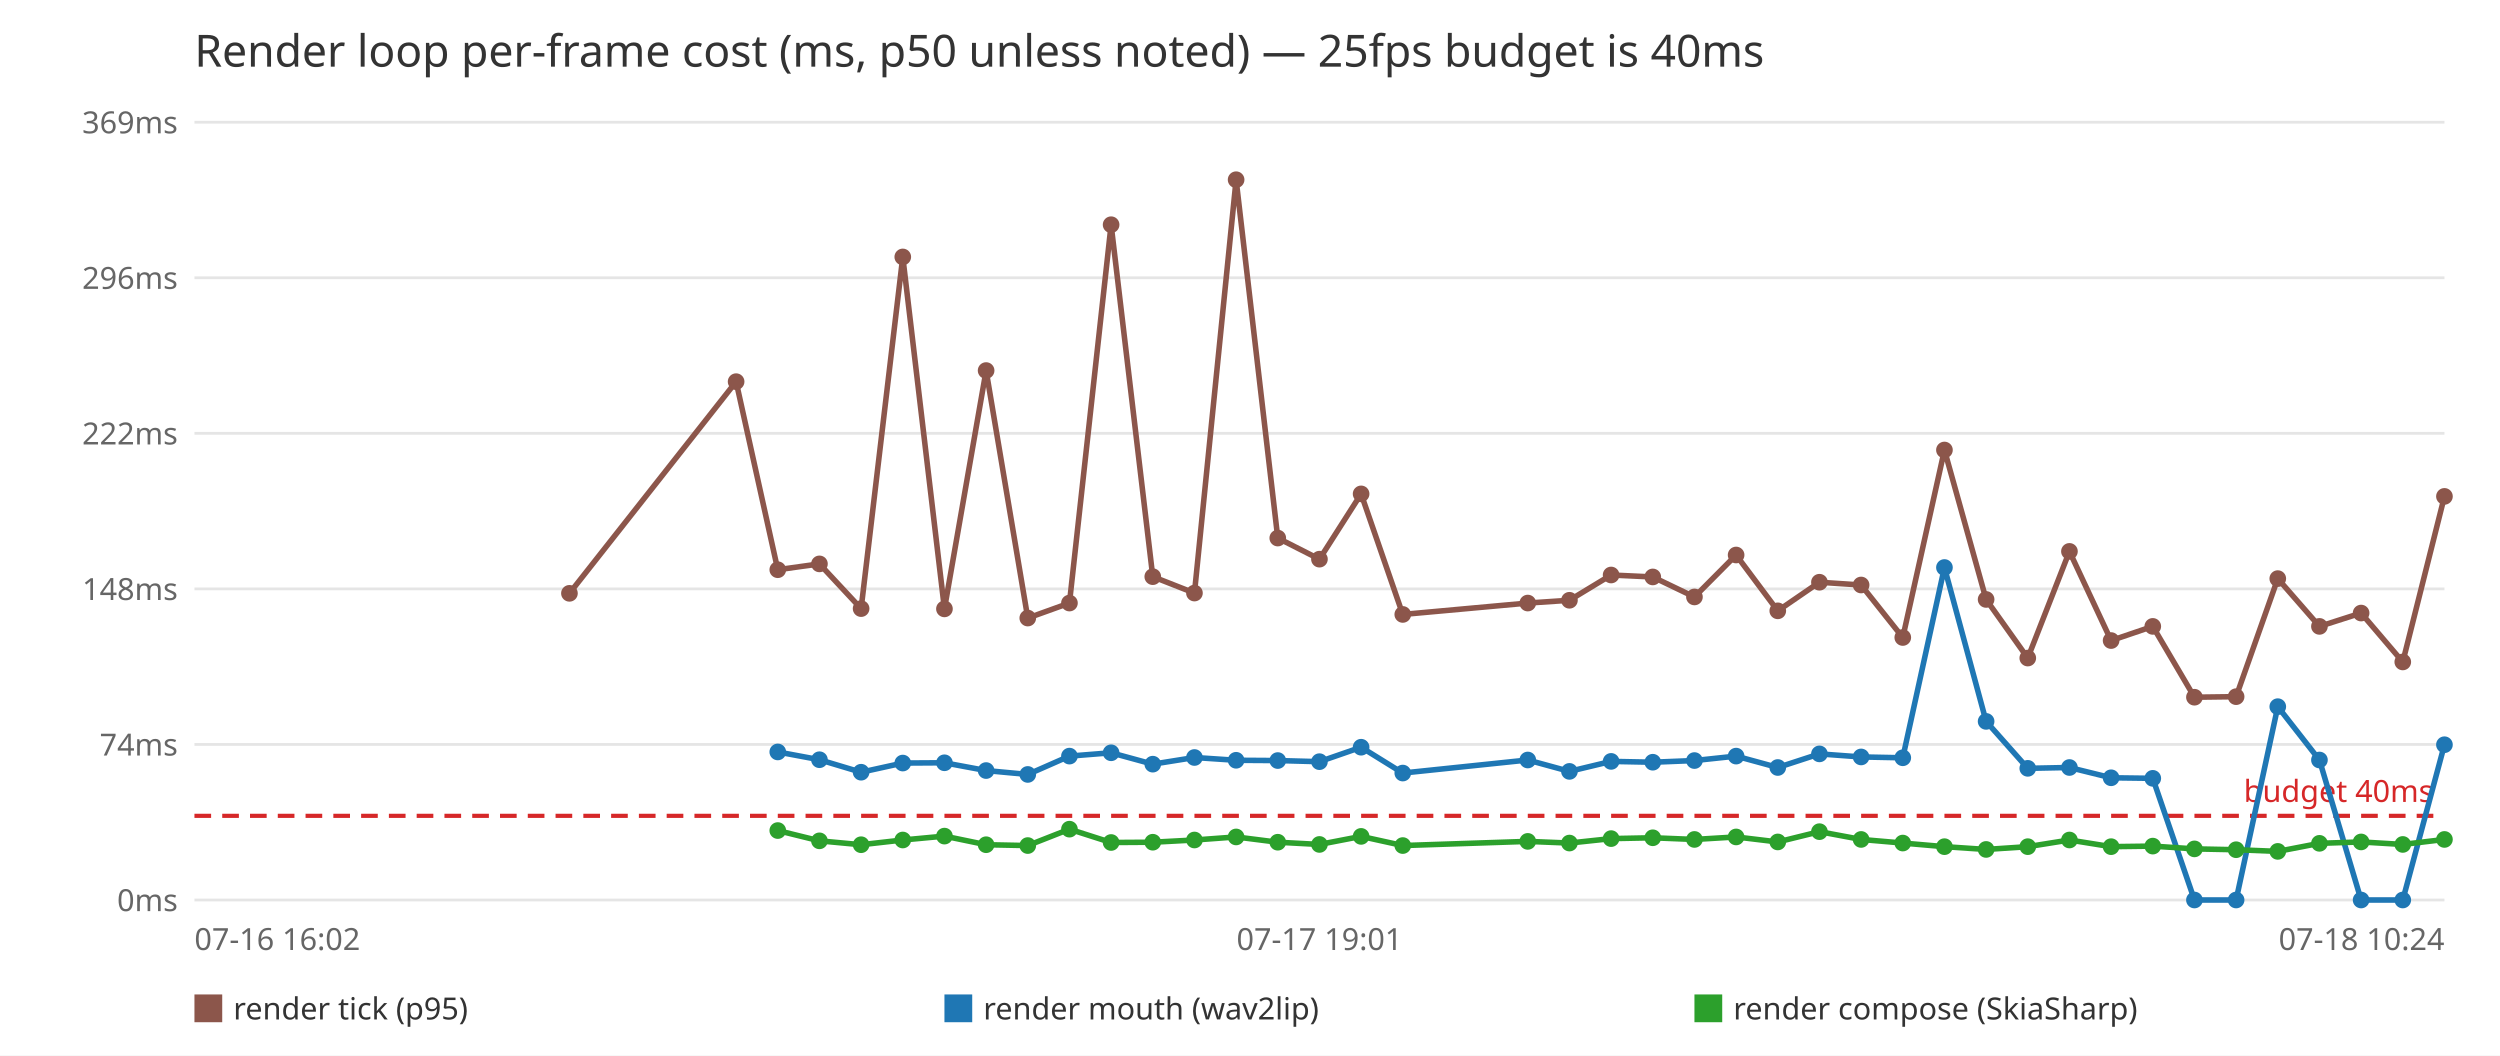
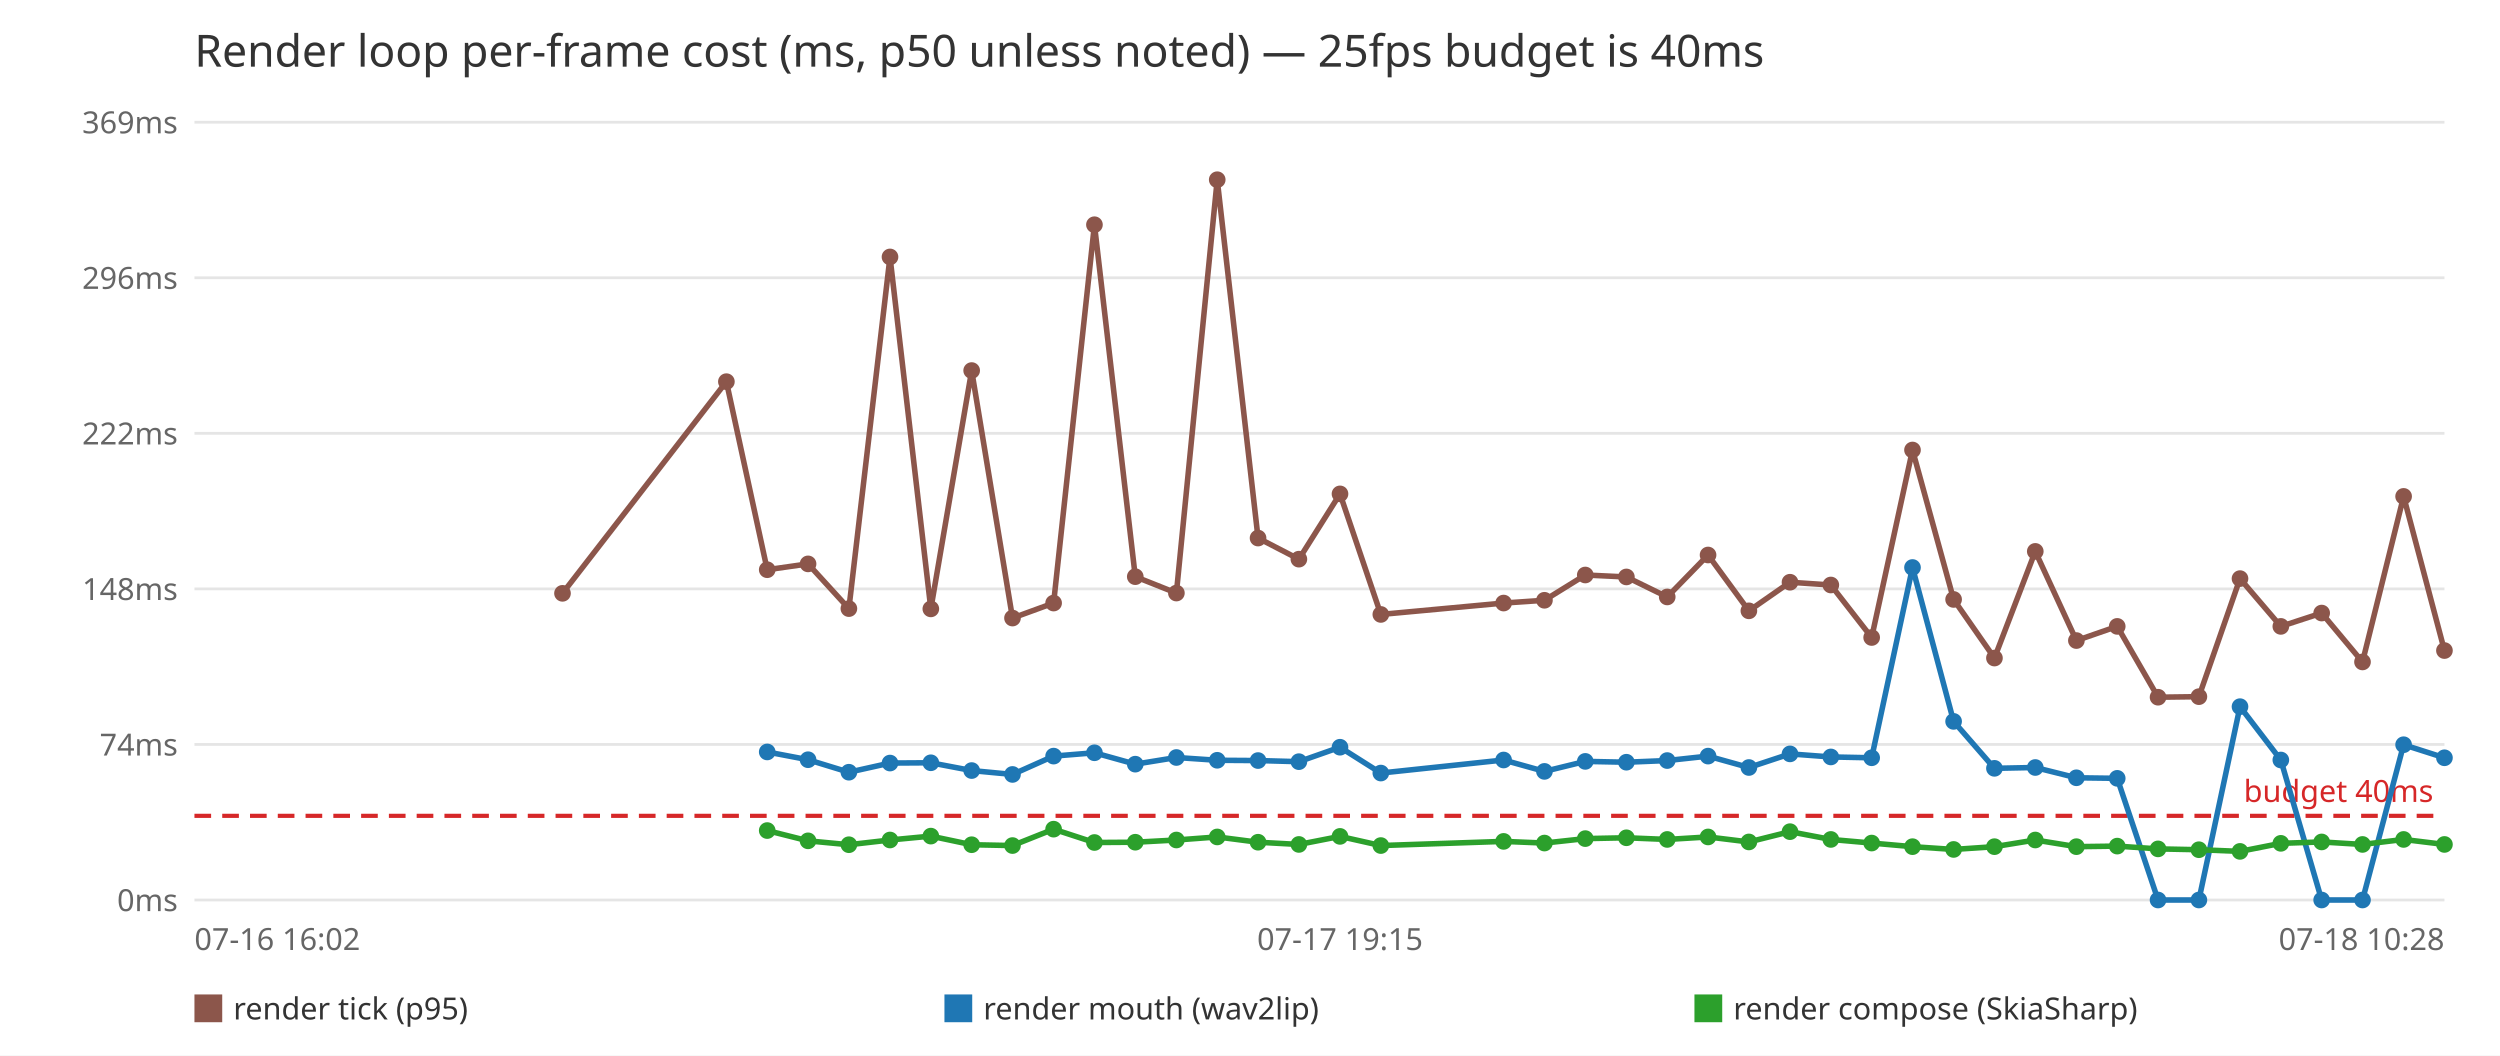
<svg xmlns="http://www.w3.org/2000/svg" width="900" height="380" viewBox="0 0 900 380" font-family="sans-serif">
  <rect width="900" height="380" fill="white" />
  <text x="70" y="24" font-size="16" fill="#333">Render loop per-frame cost (ms, p50 unless noted) — 25fps budget is 40ms</text>
  <line x1="70" y1="324.0" x2="880" y2="324.0" stroke="#e5e5e5" />
  <text x="64" y="328.0" font-size="11" fill="#666" text-anchor="end">0ms</text>
  <line x1="70" y1="268.0" x2="880" y2="268.0" stroke="#e5e5e5" />
  <text x="64" y="272.0" font-size="11" fill="#666" text-anchor="end">74ms</text>
  <line x1="70" y1="212.0" x2="880" y2="212.0" stroke="#e5e5e5" />
  <text x="64" y="216.0" font-size="11" fill="#666" text-anchor="end">148ms</text>
  <line x1="70" y1="156.0" x2="880" y2="156.0" stroke="#e5e5e5" />
  <text x="64" y="160.0" font-size="11" fill="#666" text-anchor="end">222ms</text>
  <line x1="70" y1="100.0" x2="880" y2="100.0" stroke="#e5e5e5" />
  <text x="64" y="104.0" font-size="11" fill="#666" text-anchor="end">296ms</text>
  <line x1="70" y1="44.0" x2="880" y2="44.0" stroke="#e5e5e5" />
  <text x="64" y="48.0" font-size="11" fill="#666" text-anchor="end">369ms</text>
  <line x1="70" y1="293.7" x2="880" y2="293.7" stroke="#d62728" stroke-width="1.5" stroke-dasharray="6,4" />
  <text x="876" y="288.7" font-size="11" fill="#d62728" text-anchor="end">budget 40ms</text>
  <text x="70.0" y="342" font-size="11" fill="#666" text-anchor="start">07-16 16:02</text>
-   <text x="475.0" y="342" font-size="11" fill="#666" text-anchor="middle">07-17 19:01</text>
-   <text x="880.0" y="342" font-size="11" fill="#666" text-anchor="end">07-18 10:24</text>
-   <polyline points="205.0,213.6 265.0,137.4 280.0,205.1 295.0,203.0 310.0,219.1 325.0,92.5 340.0,219.2 355.0,133.4 370.0,222.5 385.0,217.1 400.0,80.9 415.0,207.6 430.0,213.5 445.0,64.7 460.0,193.7 475.0,201.3 490.0,177.8 505.0,221.2 550.0,217.1 565.0,216.1 580.0,207.0 595.0,207.7 610.0,214.9 625.0,199.8 640.0,219.9 655.0,209.6 670.0,210.6 685.0,229.5 700.0,162.0 715.0,215.8 730.0,236.9 745.0,198.5 760.0,230.6 775.0,225.5 790.0,251.0 805.0,250.8 820.0,208.3 835.0,225.5 850.0,220.7 865.0,238.3 880.0,178.7" fill="none" stroke="#8c564b" stroke-width="2" />
-   <circle cx="205.0" cy="213.6" r="3" fill="#8c564b" />
-   <circle cx="265.0" cy="137.4" r="3" fill="#8c564b" />
-   <circle cx="280.0" cy="205.1" r="3" fill="#8c564b" />
-   <circle cx="295.0" cy="203.0" r="3" fill="#8c564b" />
-   <circle cx="310.0" cy="219.1" r="3" fill="#8c564b" />
-   <circle cx="325.0" cy="92.5" r="3" fill="#8c564b" />
-   <circle cx="340.0" cy="219.2" r="3" fill="#8c564b" />
-   <circle cx="355.0" cy="133.4" r="3" fill="#8c564b" />
-   <circle cx="370.0" cy="222.5" r="3" fill="#8c564b" />
-   <circle cx="385.0" cy="217.1" r="3" fill="#8c564b" />
-   <circle cx="400.0" cy="80.9" r="3" fill="#8c564b" />
-   <circle cx="415.0" cy="207.6" r="3" fill="#8c564b" />
-   <circle cx="430.0" cy="213.5" r="3" fill="#8c564b" />
-   <circle cx="445.0" cy="64.7" r="3" fill="#8c564b" />
-   <circle cx="460.0" cy="193.7" r="3" fill="#8c564b" />
-   <circle cx="475.0" cy="201.3" r="3" fill="#8c564b" />
-   <circle cx="490.0" cy="177.8" r="3" fill="#8c564b" />
-   <circle cx="505.0" cy="221.2" r="3" fill="#8c564b" />
-   <circle cx="550.0" cy="217.1" r="3" fill="#8c564b" />
-   <circle cx="565.0" cy="216.1" r="3" fill="#8c564b" />
-   <circle cx="580.0" cy="207.0" r="3" fill="#8c564b" />
-   <circle cx="595.0" cy="207.7" r="3" fill="#8c564b" />
-   <circle cx="610.0" cy="214.9" r="3" fill="#8c564b" />
-   <circle cx="625.0" cy="199.8" r="3" fill="#8c564b" />
-   <circle cx="640.0" cy="219.9" r="3" fill="#8c564b" />
-   <circle cx="655.0" cy="209.6" r="3" fill="#8c564b" />
-   <circle cx="670.0" cy="210.6" r="3" fill="#8c564b" />
-   <circle cx="685.0" cy="229.5" r="3" fill="#8c564b" />
-   <circle cx="700.0" cy="162.0" r="3" fill="#8c564b" />
-   <circle cx="715.0" cy="215.8" r="3" fill="#8c564b" />
-   <circle cx="730.0" cy="236.9" r="3" fill="#8c564b" />
-   <circle cx="745.0" cy="198.5" r="3" fill="#8c564b" />
-   <circle cx="760.0" cy="230.6" r="3" fill="#8c564b" />
-   <circle cx="775.0" cy="225.5" r="3" fill="#8c564b" />
-   <circle cx="790.0" cy="251.0" r="3" fill="#8c564b" />
-   <circle cx="805.0" cy="250.8" r="3" fill="#8c564b" />
-   <circle cx="820.0" cy="208.3" r="3" fill="#8c564b" />
-   <circle cx="835.0" cy="225.5" r="3" fill="#8c564b" />
-   <circle cx="850.0" cy="220.7" r="3" fill="#8c564b" />
-   <circle cx="865.0" cy="238.3" r="3" fill="#8c564b" />
-   <circle cx="880.0" cy="178.7" r="3" fill="#8c564b" />
+   <text x="482.4" y="342" font-size="11" fill="#666" text-anchor="middle">07-17 19:15</text>
+   <text x="880.0" y="342" font-size="11" fill="#666" text-anchor="end">07-18 10:28</text>
+   <polyline points="202.5,213.6 261.5,137.4 276.2,205.1 290.9,203.0 305.6,219.1 320.4,92.5 335.1,219.2 349.8,133.4 364.5,222.5 379.3,217.1 394.0,80.9 408.7,207.6 423.5,213.5 438.2,64.7 452.9,193.7 467.6,201.3 482.4,177.8 497.1,221.2 541.3,217.1 556.0,216.1 570.7,207.0 585.5,207.7 600.2,214.9 614.9,199.8 629.6,219.9 644.4,209.6 659.1,210.6 673.8,229.5 688.5,162.0 703.3,215.8 718.0,236.9 732.7,198.5 747.5,230.6 762.2,225.5 776.9,251.0 791.6,250.8 806.4,208.3 821.1,225.5 835.8,220.7 850.5,238.3 865.3,178.7 880.0,234.2" fill="none" stroke="#8c564b" stroke-width="2" />
+   <circle cx="202.5" cy="213.6" r="3" fill="#8c564b" />
+   <circle cx="261.5" cy="137.4" r="3" fill="#8c564b" />
+   <circle cx="276.2" cy="205.1" r="3" fill="#8c564b" />
+   <circle cx="290.9" cy="203.0" r="3" fill="#8c564b" />
+   <circle cx="305.6" cy="219.1" r="3" fill="#8c564b" />
+   <circle cx="320.4" cy="92.5" r="3" fill="#8c564b" />
+   <circle cx="335.1" cy="219.2" r="3" fill="#8c564b" />
+   <circle cx="349.8" cy="133.4" r="3" fill="#8c564b" />
+   <circle cx="364.5" cy="222.5" r="3" fill="#8c564b" />
+   <circle cx="379.3" cy="217.1" r="3" fill="#8c564b" />
+   <circle cx="394.0" cy="80.9" r="3" fill="#8c564b" />
+   <circle cx="408.7" cy="207.6" r="3" fill="#8c564b" />
+   <circle cx="423.5" cy="213.5" r="3" fill="#8c564b" />
+   <circle cx="438.2" cy="64.7" r="3" fill="#8c564b" />
+   <circle cx="452.9" cy="193.7" r="3" fill="#8c564b" />
+   <circle cx="467.6" cy="201.3" r="3" fill="#8c564b" />
+   <circle cx="482.4" cy="177.8" r="3" fill="#8c564b" />
+   <circle cx="497.1" cy="221.2" r="3" fill="#8c564b" />
+   <circle cx="541.3" cy="217.1" r="3" fill="#8c564b" />
+   <circle cx="556.0" cy="216.1" r="3" fill="#8c564b" />
+   <circle cx="570.7" cy="207.0" r="3" fill="#8c564b" />
+   <circle cx="585.5" cy="207.7" r="3" fill="#8c564b" />
+   <circle cx="600.2" cy="214.9" r="3" fill="#8c564b" />
+   <circle cx="614.9" cy="199.8" r="3" fill="#8c564b" />
+   <circle cx="629.6" cy="219.9" r="3" fill="#8c564b" />
+   <circle cx="644.4" cy="209.6" r="3" fill="#8c564b" />
+   <circle cx="659.1" cy="210.6" r="3" fill="#8c564b" />
+   <circle cx="673.8" cy="229.5" r="3" fill="#8c564b" />
+   <circle cx="688.5" cy="162.0" r="3" fill="#8c564b" />
+   <circle cx="703.3" cy="215.8" r="3" fill="#8c564b" />
+   <circle cx="718.0" cy="236.9" r="3" fill="#8c564b" />
+   <circle cx="732.7" cy="198.5" r="3" fill="#8c564b" />
+   <circle cx="747.5" cy="230.6" r="3" fill="#8c564b" />
+   <circle cx="762.2" cy="225.5" r="3" fill="#8c564b" />
+   <circle cx="776.9" cy="251.0" r="3" fill="#8c564b" />
+   <circle cx="791.6" cy="250.8" r="3" fill="#8c564b" />
+   <circle cx="806.4" cy="208.3" r="3" fill="#8c564b" />
+   <circle cx="821.1" cy="225.5" r="3" fill="#8c564b" />
+   <circle cx="835.8" cy="220.7" r="3" fill="#8c564b" />
+   <circle cx="850.5" cy="238.3" r="3" fill="#8c564b" />
+   <circle cx="865.3" cy="178.7" r="3" fill="#8c564b" />
+   <circle cx="880.0" cy="234.2" r="3" fill="#8c564b" />
  <rect x="70.0" y="358" width="10" height="10" fill="#8c564b" />
  <text x="84.0" y="367" font-size="11" fill="#333">render tick (p95)</text>
-   <polyline points="280.0,270.7 295.0,273.5 310.0,278.0 325.0,274.7 340.0,274.6 355.0,277.4 370.0,278.8 385.0,272.2 400.0,271.0 415.0,275.1 430.0,272.7 445.0,273.7 460.0,273.8 475.0,274.2 490.0,269.0 505.0,278.3 550.0,273.6 565.0,277.7 580.0,274.1 595.0,274.4 610.0,273.8 625.0,272.2 640.0,276.3 655.0,271.4 670.0,272.5 685.0,272.8 700.0,204.3 715.0,259.7 730.0,276.6 745.0,276.3 760.0,280.0 775.0,280.2 790.0,324.0 805.0,324.0 820.0,254.4 835.0,273.6 850.0,324.0 865.0,324.0 880.0,268.1" fill="none" stroke="#1f77b4" stroke-width="2" />
-   <circle cx="280.0" cy="270.7" r="3" fill="#1f77b4" />
-   <circle cx="295.0" cy="273.5" r="3" fill="#1f77b4" />
-   <circle cx="310.0" cy="278.0" r="3" fill="#1f77b4" />
-   <circle cx="325.0" cy="274.7" r="3" fill="#1f77b4" />
-   <circle cx="340.0" cy="274.6" r="3" fill="#1f77b4" />
-   <circle cx="355.0" cy="277.4" r="3" fill="#1f77b4" />
-   <circle cx="370.0" cy="278.8" r="3" fill="#1f77b4" />
-   <circle cx="385.0" cy="272.2" r="3" fill="#1f77b4" />
-   <circle cx="400.0" cy="271.0" r="3" fill="#1f77b4" />
-   <circle cx="415.0" cy="275.1" r="3" fill="#1f77b4" />
-   <circle cx="430.0" cy="272.7" r="3" fill="#1f77b4" />
-   <circle cx="445.0" cy="273.7" r="3" fill="#1f77b4" />
-   <circle cx="460.0" cy="273.8" r="3" fill="#1f77b4" />
-   <circle cx="475.0" cy="274.2" r="3" fill="#1f77b4" />
-   <circle cx="490.0" cy="269.0" r="3" fill="#1f77b4" />
-   <circle cx="505.0" cy="278.3" r="3" fill="#1f77b4" />
-   <circle cx="550.0" cy="273.6" r="3" fill="#1f77b4" />
-   <circle cx="565.0" cy="277.7" r="3" fill="#1f77b4" />
-   <circle cx="580.0" cy="274.1" r="3" fill="#1f77b4" />
-   <circle cx="595.0" cy="274.4" r="3" fill="#1f77b4" />
-   <circle cx="610.0" cy="273.8" r="3" fill="#1f77b4" />
-   <circle cx="625.0" cy="272.2" r="3" fill="#1f77b4" />
-   <circle cx="640.0" cy="276.3" r="3" fill="#1f77b4" />
-   <circle cx="655.0" cy="271.4" r="3" fill="#1f77b4" />
-   <circle cx="670.0" cy="272.5" r="3" fill="#1f77b4" />
-   <circle cx="685.0" cy="272.8" r="3" fill="#1f77b4" />
-   <circle cx="700.0" cy="204.3" r="3" fill="#1f77b4" />
-   <circle cx="715.0" cy="259.7" r="3" fill="#1f77b4" />
-   <circle cx="730.0" cy="276.6" r="3" fill="#1f77b4" />
-   <circle cx="745.0" cy="276.3" r="3" fill="#1f77b4" />
-   <circle cx="760.0" cy="280.0" r="3" fill="#1f77b4" />
-   <circle cx="775.0" cy="280.2" r="3" fill="#1f77b4" />
-   <circle cx="790.0" cy="324.0" r="3" fill="#1f77b4" />
-   <circle cx="805.0" cy="324.0" r="3" fill="#1f77b4" />
-   <circle cx="820.0" cy="254.4" r="3" fill="#1f77b4" />
-   <circle cx="835.0" cy="273.6" r="3" fill="#1f77b4" />
-   <circle cx="850.0" cy="324.0" r="3" fill="#1f77b4" />
-   <circle cx="865.0" cy="324.0" r="3" fill="#1f77b4" />
-   <circle cx="880.0" cy="268.1" r="3" fill="#1f77b4" />
+   <polyline points="276.2,270.7 290.9,273.5 305.6,278.0 320.4,274.7 335.1,274.6 349.8,277.4 364.5,278.8 379.3,272.2 394.0,271.0 408.7,275.1 423.5,272.7 438.2,273.7 452.9,273.8 467.6,274.2 482.4,269.0 497.1,278.3 541.3,273.6 556.0,277.7 570.7,274.1 585.5,274.4 600.2,273.8 614.9,272.2 629.6,276.3 644.4,271.4 659.1,272.5 673.8,272.8 688.5,204.3 703.3,259.7 718.0,276.6 732.7,276.3 747.5,280.0 762.2,280.2 776.9,324.0 791.6,324.0 806.4,254.4 821.1,273.6 835.8,324.0 850.5,324.0 865.3,268.1 880.0,272.8" fill="none" stroke="#1f77b4" stroke-width="2" />
+   <circle cx="276.2" cy="270.7" r="3" fill="#1f77b4" />
+   <circle cx="290.9" cy="273.5" r="3" fill="#1f77b4" />
+   <circle cx="305.6" cy="278.0" r="3" fill="#1f77b4" />
+   <circle cx="320.4" cy="274.7" r="3" fill="#1f77b4" />
+   <circle cx="335.1" cy="274.6" r="3" fill="#1f77b4" />
+   <circle cx="349.8" cy="277.4" r="3" fill="#1f77b4" />
+   <circle cx="364.5" cy="278.8" r="3" fill="#1f77b4" />
+   <circle cx="379.3" cy="272.2" r="3" fill="#1f77b4" />
+   <circle cx="394.0" cy="271.0" r="3" fill="#1f77b4" />
+   <circle cx="408.7" cy="275.1" r="3" fill="#1f77b4" />
+   <circle cx="423.5" cy="272.7" r="3" fill="#1f77b4" />
+   <circle cx="438.2" cy="273.7" r="3" fill="#1f77b4" />
+   <circle cx="452.9" cy="273.8" r="3" fill="#1f77b4" />
+   <circle cx="467.6" cy="274.2" r="3" fill="#1f77b4" />
+   <circle cx="482.4" cy="269.0" r="3" fill="#1f77b4" />
+   <circle cx="497.1" cy="278.3" r="3" fill="#1f77b4" />
+   <circle cx="541.3" cy="273.6" r="3" fill="#1f77b4" />
+   <circle cx="556.0" cy="277.7" r="3" fill="#1f77b4" />
+   <circle cx="570.7" cy="274.1" r="3" fill="#1f77b4" />
+   <circle cx="585.5" cy="274.4" r="3" fill="#1f77b4" />
+   <circle cx="600.2" cy="273.8" r="3" fill="#1f77b4" />
+   <circle cx="614.9" cy="272.2" r="3" fill="#1f77b4" />
+   <circle cx="629.6" cy="276.3" r="3" fill="#1f77b4" />
+   <circle cx="644.4" cy="271.4" r="3" fill="#1f77b4" />
+   <circle cx="659.1" cy="272.5" r="3" fill="#1f77b4" />
+   <circle cx="673.8" cy="272.8" r="3" fill="#1f77b4" />
+   <circle cx="688.5" cy="204.3" r="3" fill="#1f77b4" />
+   <circle cx="703.3" cy="259.7" r="3" fill="#1f77b4" />
+   <circle cx="718.0" cy="276.6" r="3" fill="#1f77b4" />
+   <circle cx="732.7" cy="276.3" r="3" fill="#1f77b4" />
+   <circle cx="747.5" cy="280.0" r="3" fill="#1f77b4" />
+   <circle cx="762.2" cy="280.2" r="3" fill="#1f77b4" />
+   <circle cx="776.9" cy="324.0" r="3" fill="#1f77b4" />
+   <circle cx="791.6" cy="324.0" r="3" fill="#1f77b4" />
+   <circle cx="806.4" cy="254.4" r="3" fill="#1f77b4" />
+   <circle cx="821.1" cy="273.6" r="3" fill="#1f77b4" />
+   <circle cx="835.8" cy="324.0" r="3" fill="#1f77b4" />
+   <circle cx="850.5" cy="324.0" r="3" fill="#1f77b4" />
+   <circle cx="865.3" cy="268.1" r="3" fill="#1f77b4" />
+   <circle cx="880.0" cy="272.8" r="3" fill="#1f77b4" />
  <rect x="340.0" y="358" width="10" height="10" fill="#1f77b4" />
  <text x="354.0" y="367" font-size="11" fill="#333">render mouth (wav2lip)</text>
-   <polyline points="280.0,299.0 295.0,302.7 310.0,304.1 325.0,302.4 340.0,301.0 355.0,304.1 370.0,304.4 385.0,298.5 400.0,303.3 415.0,303.2 430.0,302.4 445.0,301.3 460.0,303.2 475.0,304.0 490.0,301.1 505.0,304.4 550.0,302.9 565.0,303.5 580.0,301.9 595.0,301.6 610.0,302.2 625.0,301.3 640.0,303.1 655.0,299.4 670.0,302.2 685.0,303.5 700.0,304.8 715.0,305.8 730.0,304.8 745.0,302.4 760.0,304.8 775.0,304.6 790.0,305.6 805.0,305.9 820.0,306.5 835.0,303.6 850.0,303.1 865.0,304.0 880.0,302.2" fill="none" stroke="#2ca02c" stroke-width="2" />
-   <circle cx="280.0" cy="299.0" r="3" fill="#2ca02c" />
-   <circle cx="295.0" cy="302.7" r="3" fill="#2ca02c" />
-   <circle cx="310.0" cy="304.1" r="3" fill="#2ca02c" />
-   <circle cx="325.0" cy="302.4" r="3" fill="#2ca02c" />
-   <circle cx="340.0" cy="301.0" r="3" fill="#2ca02c" />
-   <circle cx="355.0" cy="304.1" r="3" fill="#2ca02c" />
-   <circle cx="370.0" cy="304.4" r="3" fill="#2ca02c" />
-   <circle cx="385.0" cy="298.5" r="3" fill="#2ca02c" />
-   <circle cx="400.0" cy="303.3" r="3" fill="#2ca02c" />
-   <circle cx="415.0" cy="303.2" r="3" fill="#2ca02c" />
-   <circle cx="430.0" cy="302.4" r="3" fill="#2ca02c" />
-   <circle cx="445.0" cy="301.3" r="3" fill="#2ca02c" />
-   <circle cx="460.0" cy="303.2" r="3" fill="#2ca02c" />
-   <circle cx="475.0" cy="304.0" r="3" fill="#2ca02c" />
-   <circle cx="490.0" cy="301.1" r="3" fill="#2ca02c" />
-   <circle cx="505.0" cy="304.4" r="3" fill="#2ca02c" />
-   <circle cx="550.0" cy="302.9" r="3" fill="#2ca02c" />
-   <circle cx="565.0" cy="303.5" r="3" fill="#2ca02c" />
-   <circle cx="580.0" cy="301.9" r="3" fill="#2ca02c" />
-   <circle cx="595.0" cy="301.6" r="3" fill="#2ca02c" />
-   <circle cx="610.0" cy="302.2" r="3" fill="#2ca02c" />
-   <circle cx="625.0" cy="301.3" r="3" fill="#2ca02c" />
-   <circle cx="640.0" cy="303.1" r="3" fill="#2ca02c" />
-   <circle cx="655.0" cy="299.4" r="3" fill="#2ca02c" />
-   <circle cx="670.0" cy="302.2" r="3" fill="#2ca02c" />
-   <circle cx="685.0" cy="303.5" r="3" fill="#2ca02c" />
-   <circle cx="700.0" cy="304.8" r="3" fill="#2ca02c" />
-   <circle cx="715.0" cy="305.8" r="3" fill="#2ca02c" />
-   <circle cx="730.0" cy="304.8" r="3" fill="#2ca02c" />
-   <circle cx="745.0" cy="302.4" r="3" fill="#2ca02c" />
-   <circle cx="760.0" cy="304.8" r="3" fill="#2ca02c" />
-   <circle cx="775.0" cy="304.6" r="3" fill="#2ca02c" />
-   <circle cx="790.0" cy="305.6" r="3" fill="#2ca02c" />
-   <circle cx="805.0" cy="305.9" r="3" fill="#2ca02c" />
-   <circle cx="820.0" cy="306.5" r="3" fill="#2ca02c" />
-   <circle cx="835.0" cy="303.6" r="3" fill="#2ca02c" />
-   <circle cx="850.0" cy="303.1" r="3" fill="#2ca02c" />
-   <circle cx="865.0" cy="304.0" r="3" fill="#2ca02c" />
-   <circle cx="880.0" cy="302.2" r="3" fill="#2ca02c" />
+   <polyline points="276.2,299.0 290.9,302.7 305.6,304.1 320.4,302.4 335.1,301.0 349.8,304.1 364.5,304.4 379.3,298.5 394.0,303.3 408.7,303.2 423.5,302.4 438.2,301.3 452.9,303.2 467.6,304.0 482.4,301.1 497.1,304.4 541.3,302.9 556.0,303.5 570.7,301.9 585.5,301.6 600.2,302.2 614.9,301.3 629.6,303.1 644.4,299.4 659.1,302.2 673.8,303.5 688.5,304.8 703.3,305.8 718.0,304.8 732.7,302.4 747.5,304.8 762.2,304.6 776.9,305.6 791.6,305.9 806.4,306.5 821.1,303.6 835.8,303.1 850.5,304.0 865.3,302.2 880.0,304.0" fill="none" stroke="#2ca02c" stroke-width="2" />
+   <circle cx="276.2" cy="299.0" r="3" fill="#2ca02c" />
+   <circle cx="290.9" cy="302.7" r="3" fill="#2ca02c" />
+   <circle cx="305.6" cy="304.1" r="3" fill="#2ca02c" />
+   <circle cx="320.4" cy="302.4" r="3" fill="#2ca02c" />
+   <circle cx="335.1" cy="301.0" r="3" fill="#2ca02c" />
+   <circle cx="349.8" cy="304.1" r="3" fill="#2ca02c" />
+   <circle cx="364.5" cy="304.4" r="3" fill="#2ca02c" />
+   <circle cx="379.3" cy="298.5" r="3" fill="#2ca02c" />
+   <circle cx="394.0" cy="303.3" r="3" fill="#2ca02c" />
+   <circle cx="408.7" cy="303.2" r="3" fill="#2ca02c" />
+   <circle cx="423.5" cy="302.4" r="3" fill="#2ca02c" />
+   <circle cx="438.2" cy="301.3" r="3" fill="#2ca02c" />
+   <circle cx="452.9" cy="303.2" r="3" fill="#2ca02c" />
+   <circle cx="467.6" cy="304.0" r="3" fill="#2ca02c" />
+   <circle cx="482.4" cy="301.1" r="3" fill="#2ca02c" />
+   <circle cx="497.1" cy="304.4" r="3" fill="#2ca02c" />
+   <circle cx="541.3" cy="302.9" r="3" fill="#2ca02c" />
+   <circle cx="556.0" cy="303.5" r="3" fill="#2ca02c" />
+   <circle cx="570.7" cy="301.9" r="3" fill="#2ca02c" />
+   <circle cx="585.5" cy="301.6" r="3" fill="#2ca02c" />
+   <circle cx="600.2" cy="302.2" r="3" fill="#2ca02c" />
+   <circle cx="614.9" cy="301.3" r="3" fill="#2ca02c" />
+   <circle cx="629.6" cy="303.1" r="3" fill="#2ca02c" />
+   <circle cx="644.4" cy="299.4" r="3" fill="#2ca02c" />
+   <circle cx="659.1" cy="302.2" r="3" fill="#2ca02c" />
+   <circle cx="673.8" cy="303.5" r="3" fill="#2ca02c" />
+   <circle cx="688.5" cy="304.8" r="3" fill="#2ca02c" />
+   <circle cx="703.3" cy="305.8" r="3" fill="#2ca02c" />
+   <circle cx="718.0" cy="304.8" r="3" fill="#2ca02c" />
+   <circle cx="732.7" cy="302.4" r="3" fill="#2ca02c" />
+   <circle cx="747.5" cy="304.8" r="3" fill="#2ca02c" />
+   <circle cx="762.2" cy="304.6" r="3" fill="#2ca02c" />
+   <circle cx="776.9" cy="305.6" r="3" fill="#2ca02c" />
+   <circle cx="791.6" cy="305.9" r="3" fill="#2ca02c" />
+   <circle cx="806.4" cy="306.5" r="3" fill="#2ca02c" />
+   <circle cx="821.1" cy="303.6" r="3" fill="#2ca02c" />
+   <circle cx="835.8" cy="303.1" r="3" fill="#2ca02c" />
+   <circle cx="850.5" cy="304.0" r="3" fill="#2ca02c" />
+   <circle cx="865.3" cy="302.2" r="3" fill="#2ca02c" />
+   <circle cx="880.0" cy="304.0" r="3" fill="#2ca02c" />
  <rect x="610.0" y="358" width="10" height="10" fill="#2ca02c" />
  <text x="624.0" y="367" font-size="11" fill="#333">render compose (SkiaSharp)</text>
</svg>
